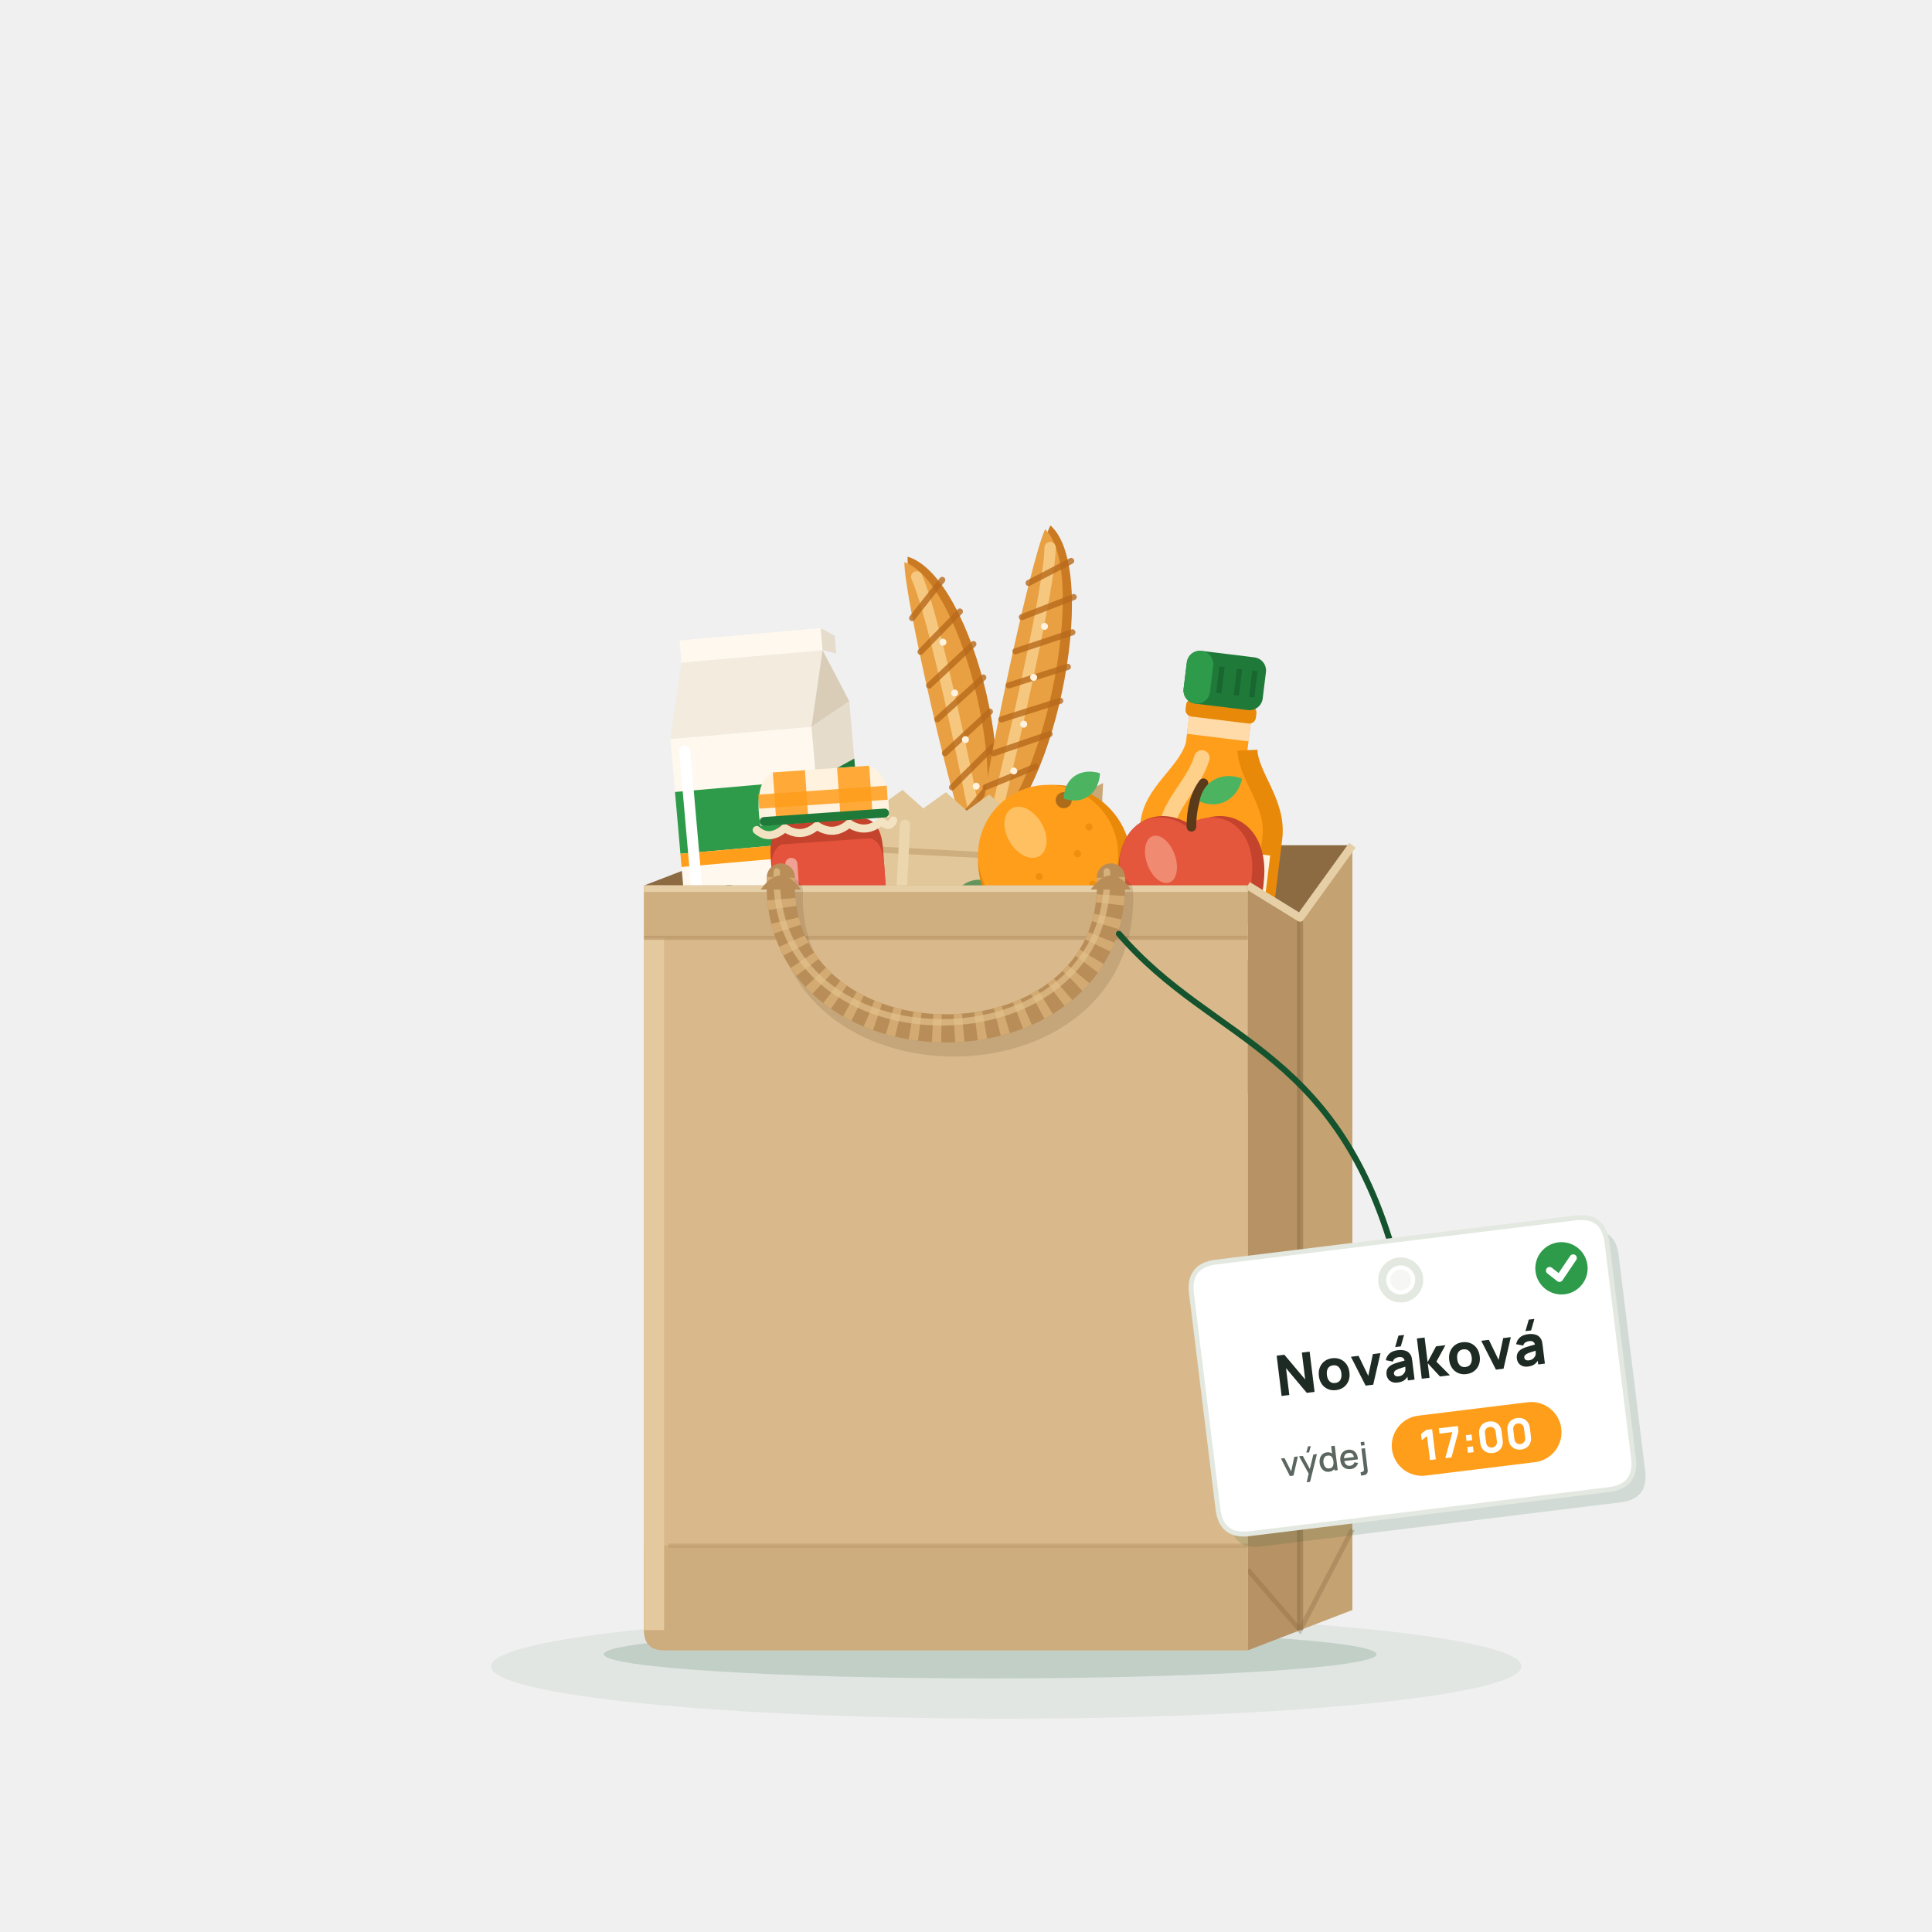
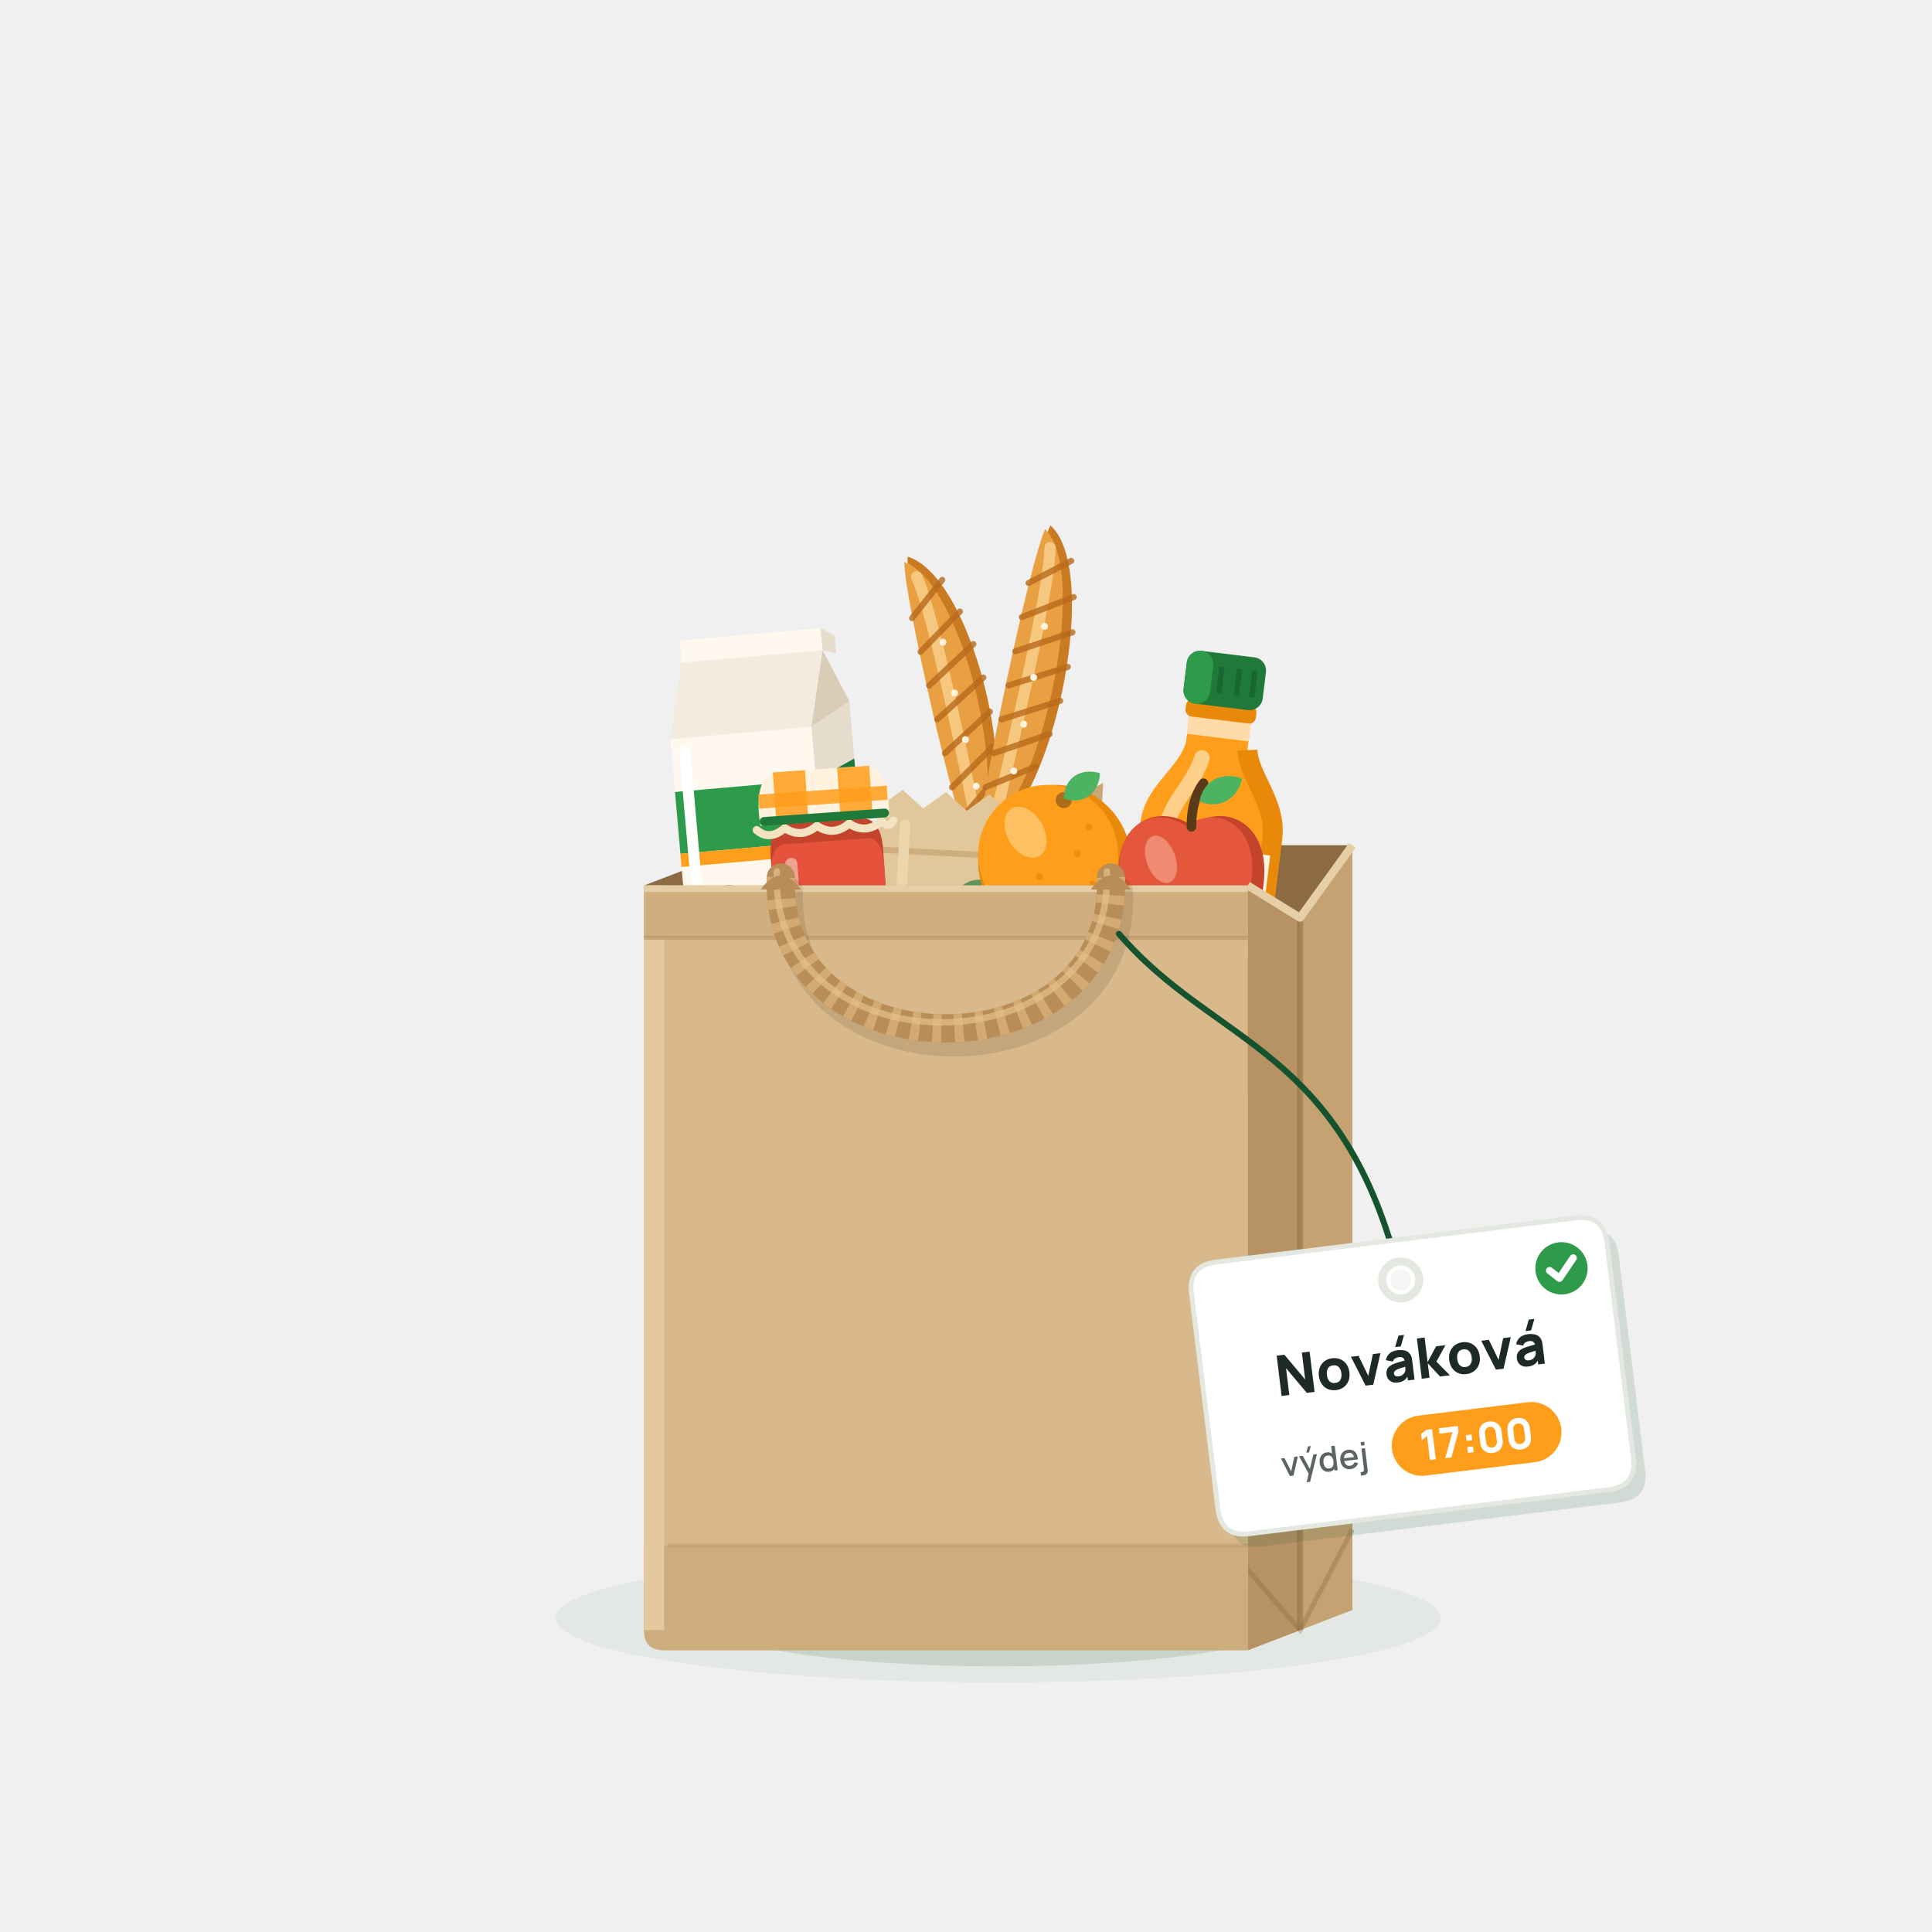
<svg xmlns="http://www.w3.org/2000/svg" viewBox="0 0 480 480" width="480" height="480">
-   <ellipse cx="250" cy="414" rx="128" ry="13" fill="#14532D" opacity="0.07" />
-   <ellipse cx="246" cy="411" rx="96" ry="6" fill="#14532D" opacity="0.16" />
+   <ellipse cx="248" cy="402" rx="110" ry="16" fill="#14532D" opacity="0.055" />
+   <ellipse cx="248" cy="402" rx="74" ry="12" fill="#14532D" opacity="0.14" />
  <path d="M160 220 L310 220 L323.0 228 L336 210 L186 210 Z" fill="#8C6B43" />
  <clipPath id="pb-fill">
    <path d="M0 0H480V212L338 208V420H158V218H0Z" />
  </clipPath>
  <g clip-path="url(#pb-fill)">
    <g transform="translate(300 204) scale(1.1) translate(-300 -204)">
      <g transform="translate(300 204) rotate(7) scale(1)">
        <path d="M-15 60V2C-15 -6 -8 -11 -7 -17V-24H7V-17C8 -11 15 -6 15 2V60Z" fill="#FF9E1B" />
        <path d="M15 60V2C15 -6 8 -11 7 -17" stroke="#E8890A" stroke-width="4.5" fill="none" />
        <path d="M-9 56V3C-9 -3 -4 -8 -3 -14" stroke="#FFD08A" stroke-width="3.5" fill="none" stroke-linecap="round" />
        <path d="M-7 -24V-19H7V-24Z" fill="#FFE2B8" opacity="0.9" />
        <rect x="-15" y="6" width="30" height="24" fill="#FFF3E0" />
        <circle cx="0" cy="18" r="6.5" fill="#FF9E1B" />
        <circle cx="-1.6" cy="16.4" r="2" fill="#FFC062" />
        <path transform="translate(1.5 11.8) rotate(40)" d="M0 0C3.4 -2.4 2.72 -6 0 -8C-2.72 -6 -3.4 -2.4 0 0Z" fill="#2E9B4A" />
        <rect x="-8" y="-27" width="16" height="4" rx="1.5" fill="#E8890A" />
        <rect x="-9" y="-38" width="18" height="12" rx="3" fill="#1F7A3A" />
        <rect x="-9" y="-38" width="6" height="12" rx="3" fill="#2E9B4A" />
        <path d="M-1 -35V-29M3 -35V-29M6.5 -35V-29" stroke="#186630" stroke-width="1.2" />
      </g>
    </g>
    <g transform="translate(186 204) scale(1.1) translate(-186 -204)">
      <g transform="translate(186 204) rotate(-5) scale(1)">
        <path d="M-16 -20H16V60H-16Z" fill="#FFF8EE" />
        <path d="M16 -20L25 -25V58L16 60Z" fill="#E6DCCB" />
        <path d="M-16 -20H16L20 -37H-12Z" fill="#F3EBDD" />
        <path d="M16 -20L25 -25L20 -37Z" fill="#D9CDB8" />
        <path d="M-12 -37H20V-42H-12Z" fill="#FFF8EE" />
        <path d="M20 -37V-42L23 -40V-36Z" fill="#E6DCCB" />
        <path d="M-16 -8H16V6H-16Z" fill="#2E9B4A" />
        <path d="M16 -8L25 -12V2L16 6Z" fill="#1F7A3A" />
        <path d="M-16 6H16V9H-16Z" fill="#FF9E1B" />
        <path d="M-10 18q4 -6 8 0t8 0" stroke="#2E9B4A" stroke-width="2" fill="none" stroke-linecap="round" />
        <path d="M-13 -17V54" stroke="#FFFFFF" stroke-width="2.5" stroke-linecap="round" />
      </g>
    </g>
    <g transform="translate(242 208) scale(1.08) translate(-242 -208)">
      <g transform="translate(242 208) rotate(3) scale(1)">
        <g transform="translate(-9 -30) rotate(-16) scale(1)">
          <path d="M0 35.0C14.1 27.0 14.1 -27.0 0 -35.0C-2.15 -27.0 -2.15 27.0 0 35.0Z" fill="#C97A22" />
          <path d="M0 35.0C14.1 27.0 14.1 -27.0 0 -35.0C-2.15 -27.0 -2.15 27.0 0 35.0Z" fill="#E8A043" transform="translate(-1 0) scale(0.88 0.97)" />
          <path d="M1.7 25.0C2.4 0 2.4 -23.0 1.0 -30.0" stroke="#F6C77E" stroke-width="2.6" fill="none" stroke-linecap="round" />
          <path d="M-2.16 -21L6.57 -28" stroke="#B86A1C" stroke-width="1.4" stroke-linecap="round" opacity="0.8" />
          <path d="M-2.02 -13L8.89 -20" stroke="#B86A1C" stroke-width="1.4" stroke-linecap="round" opacity="0.8" />
          <path d="M-1.83 -5L10.23 -12" stroke="#B86A1C" stroke-width="1.4" stroke-linecap="round" opacity="0.8" />
          <path d="M-1.74 3L10.73 -4" stroke="#B86A1C" stroke-width="1.4" stroke-linecap="round" opacity="0.8" />
          <path d="M-1.79 11L10.43 4" stroke="#B86A1C" stroke-width="1.4" stroke-linecap="round" opacity="0.8" />
          <path d="M-1.96 19L9.31 12" stroke="#B86A1C" stroke-width="1.4" stroke-linecap="round" opacity="0.8" />
          <path d="M-2.15 27L7.26 20" stroke="#B86A1C" stroke-width="1.4" stroke-linecap="round" opacity="0.8" />
          <circle cx="3.5" cy="-14" r="0.8" fill="#FFF3E0" />
          <circle cx="3.5" cy="-2" r="0.8" fill="#FFF3E0" />
          <circle cx="3.5" cy="9" r="0.8" fill="#FFF3E0" />
          <circle cx="3.5" cy="20" r="0.8" fill="#FFF3E0" />
        </g>
        <g transform="translate(8 -36) rotate(9) scale(1)">
          <path d="M0 37.0C14.1 29.0 14.1 -29.0 0 -37.0C-2.15 -29.0 -2.15 29.0 0 37.0Z" fill="#C97A22" />
          <path d="M0 37.0C14.1 29.0 14.1 -29.0 0 -37.0C-2.15 -29.0 -2.15 29.0 0 37.0Z" fill="#E8A043" transform="translate(-1 0) scale(0.88 0.97)" />
          <path d="M1.7 27.0C2.4 0 2.4 -25.0 1.0 -32.0" stroke="#F6C77E" stroke-width="2.6" fill="none" stroke-linecap="round" />
          <path d="M-2.16 -23L6.37 -30" stroke="#B86A1C" stroke-width="1.4" stroke-linecap="round" opacity="0.8" />
          <path d="M-2.04 -15L8.67 -22" stroke="#B86A1C" stroke-width="1.4" stroke-linecap="round" opacity="0.8" />
          <path d="M-1.86 -7L10.06 -14" stroke="#B86A1C" stroke-width="1.4" stroke-linecap="round" opacity="0.8" />
          <path d="M-1.75 1L10.69 -6" stroke="#B86A1C" stroke-width="1.4" stroke-linecap="round" opacity="0.8" />
          <path d="M-1.76 9L10.6 2" stroke="#B86A1C" stroke-width="1.4" stroke-linecap="round" opacity="0.8" />
          <path d="M-1.9 17L9.79 10" stroke="#B86A1C" stroke-width="1.4" stroke-linecap="round" opacity="0.8" />
          <path d="M-2.09 25L8.19 18" stroke="#B86A1C" stroke-width="1.4" stroke-linecap="round" opacity="0.8" />
          <path d="M-2.14 33L5.61 26" stroke="#B86A1C" stroke-width="1.4" stroke-linecap="round" opacity="0.8" />
          <circle cx="3.5" cy="-14" r="0.8" fill="#FFF3E0" />
          <circle cx="3.5" cy="-2" r="0.8" fill="#FFF3E0" />
          <circle cx="3.5" cy="9" r="0.8" fill="#FFF3E0" />
          <circle cx="3.5" cy="20" r="0.8" fill="#FFF3E0" />
        </g>
        <path d="M-22 -6L-17 -10L-12 -6L-7 -10L-2 -6L3 -10L8 -6L13 -10L18 -6L22 -10V60H-22Z" fill="#E2C79A" />
        <path d="M22 -10L29 -14V58L22 60Z" fill="#C9A776" />
        <path d="M-22 4H22" stroke="#CDAE7E" stroke-width="1.4" />
        <path d="M-16 -2V50" stroke="#EBD6AE" stroke-width="2.4" stroke-linecap="round" />
        <circle cx="2" cy="16" r="5.5" fill="none" stroke="#1F7A3A" stroke-width="1.6" opacity="0.65" />
        <path d="M2 16L0 13M2 16L4.5 18" stroke="#1F7A3A" stroke-width="1.3" stroke-linecap="round" opacity="0.65" />
      </g>
    </g>
    <g transform="translate(206 220) rotate(-4) scale(1)">
      <path d="M-14 40V-8Q-14 -15 -10 -16H10Q14 -15 14 -8V40Z" fill="#C4432C" />
      <path d="M-14 40V-4Q-14 -10 -11 -11H11Q14 -10 14 -4V40Z" fill="#E5533D" />
      <path d="M-9 34V-6" stroke="#FFFFFF" stroke-width="3" stroke-linecap="round" opacity="0.45" />
      <rect x="-10" y="2" width="20" height="16" rx="2" fill="#FFF3E0" />
      <circle cx="0" cy="10" r="3.5" fill="#E5533D" />
      <path d="M-16 -16Q-17 -27 -12 -29H12Q17 -27 16 -16Z" fill="#FFF3E0" />
      <path d="M-12 -29H-4V-16H-12ZM4 -29H12V-16H4Z" fill="#FF9E1B" opacity="0.85" />
      <path d="M-16 -22H16" stroke="#FF9E1B" stroke-width="3.5" opacity="0.85" />
      <path d="M-17 -15Q-14 -12 -10 -15Q-6 -12 -2 -15Q2 -12 6 -15Q10 -12 14 -15Q16 -13 17 -15" stroke="#F3E3C3" stroke-width="2" fill="none" stroke-linecap="round" />
      <path d="M-15 -17H15" stroke="#1F7A3A" stroke-width="2.2" stroke-linecap="round" />
    </g>
    <g transform="translate(262 214) rotate(0) scale(1)">
      <circle r="19" fill="#E8890A" />
      <circle cx="-1.6" cy="-1.6" r="17.4" fill="#FF9E1B" />
      <ellipse cx="-7.22" cy="-7.22" rx="4.56" ry="6.84" fill="#FFC062" transform="rotate(-30 -7.22 -7.22)" />
      <circle cx="5.7" cy="-1.9" r="0.9" fill="#E8890A" opacity="0.7" />
      <circle cx="9.5" cy="5.7" r="0.9" fill="#E8890A" opacity="0.7" />
      <circle cx="1.9" cy="8.55" r="0.9" fill="#E8890A" opacity="0.7" />
      <circle cx="-3.8" cy="3.8" r="0.9" fill="#E8890A" opacity="0.7" />
      <circle cx="8.55" cy="-8.55" r="0.9" fill="#E8890A" opacity="0.7" />
      <circle cx="2.28" cy="-15.2" r="2" fill="#5B3A1A" opacity="0.5" />
      <path transform="translate(2.28 -15.58) rotate(55)" d="M0 0C4.5 -3.3 3.6 -8.25 0 -11C-3.6 -8.25 -4.5 -3.3 0 0Z" fill="#4CB461" />
    </g>
    <g transform="translate(296 218) rotate(0) scale(1)">
      <path d="M0 -12.96C9 -18.9 19.44 -12.96 18 0.9C17.1 13.5 7.56 18.36 0 16.2C-7.56 18.36 -17.1 13.5 -18 0.9C-19.44 -12.96 -9 -18.9 0 -12.96Z" fill="#C4432C" />
      <path d="M0 -11.81C8.2 -17.22 17.71 -11.81 16.4 0.82C15.58 12.3 6.89 16.73 0 14.76C-6.89 16.73 -15.58 12.3 -16.4 0.82C-17.71 -11.81 -8.2 -17.22 0 -11.81Z" fill="#E4573D" transform="translate(-1.4 -1)" />
      <ellipse cx="-7.56" cy="-4.5" rx="3.6" ry="6.12" fill="#F08A70" transform="rotate(-20 -7.56 -4.5)" />
      <path d="M0 -12.6C0 -17.1 1 -20.7 3 -23.4" stroke="#5B3A1A" stroke-width="2.4" fill="none" stroke-linecap="round" />
      <path transform="translate(2 -18.9) rotate(62)" d="M0 0C4.5 -3.6 3.6 -9 0 -12C-3.6 -9 -4.5 -3.6 0 0Z" fill="#4CB461" />
    </g>
  </g>
  <path d="M310 220 L323.0 228 L336 210 L336 400 L310 410 Z" fill="#C5A272" />
  <path d="M310 220 L323.0 228 L323.0 405.0 L310 410 Z" fill="#B69264" />
  <path d="M323.0 228 L323.0 405.0" stroke="#8C6B43" stroke-width="1.5" opacity="0.5" />
  <path d="M310 390 L323.0 405.0 L336 380" stroke="#8C6B43" stroke-width="1.2" fill="none" opacity="0.35" />
  <path d="M310 220 L323.0 228 L336 210" stroke="#E6CFA6" stroke-width="2" fill="none" stroke-linejoin="round" />
  <path d="M160 220 H310 V410 H165 Q160 410 160 405 Z" fill="#D9B98B" />
  <path d="M160 384 H310 V410 H165 Q160 410 160 405 Z" fill="#CDAC7E" />
  <rect x="160" y="220" width="5" height="185" fill="#E4C89E" />
  <rect x="160" y="220" width="150" height="13" fill="#CFAE7F" />
  <path d="M160 233 H310" stroke="#B69264" stroke-width="1" opacity="0.6" />
  <path d="M160 220.8 H310" stroke="#E6CFA6" stroke-width="1.6" />
  <path d="M166 384 H310" stroke="#B69264" stroke-width="1" opacity="0.45" />
  <path d="M194 218 C192 268 278 268 276 218" fill="none" stroke="#5A4126" stroke-width="7" stroke-linecap="round" opacity="0.16" transform="translate(2 3.5)" />
  <path d="M194 218 C192 268 278 268 276 218" fill="none" stroke="#B88D57" stroke-width="7" stroke-linecap="round" />
  <path d="M194 218 C192 268 278 268 276 218" fill="none" stroke="#D2AA72" stroke-width="7" stroke-dasharray="2.2 3.2" stroke-linecap="butt" />
  <path d="M194 218 C192 268 278 268 276 218" fill="none" stroke="#E3C08C" stroke-width="1.6" stroke-linecap="round" opacity="0.7" transform="translate(-1 -1.5)" />
  <path d="M189 221 Q194 214 199 221" fill="#B88D57" />
  <path d="M271 221 Q276 214 281 221" fill="#B88D57" />
  <path d="M278 232 C302 260 334 260 348 318" stroke="#14532D" stroke-width="1.5" fill="none" stroke-linecap="round" />
  <g transform="translate(348 318) rotate(-7) translate(0 -10)">
    <path d="M-52 7 Q-52 0 -45 0 H45 Q52 0 52 7 V61 Q52 68 45 68 H-45 Q-52 68 -52 61 Z" fill="#14532D" opacity="0.14" transform="translate(2.5 3.5)" />
    <path d="M-52 7 Q-52 0 -45 0 H45 Q52 0 52 7 V61 Q52 68 45 68 H-45 Q-52 68 -52 61 Z" fill="#FFFFFF" />
    <path d="M-52 7 Q-52 0 -45 0 H45 Q52 0 52 7 V61 Q52 68 45 68 H-45 Q-52 68 -52 61 Z" fill="none" stroke="#E3E8E0" stroke-width="1.2" />
    <circle cx="0" cy="10" r="4.6" fill="none" stroke="#E3E8E0" stroke-width="2" />
    <circle cx="0" cy="10" r="2.6" fill="#F6F7F4" />
    <circle cx="40" cy="12" r="6.5" fill="#2E9B4A" />
    <path d="M37 12.2 l2.2 2.2 l4 -4.6" stroke="#FFFFFF" stroke-width="1.8" fill="none" stroke-linecap="round" stroke-linejoin="round" />
    <path d="M-32.88 35.0V24.92H-30.95L-26.57 31.64V24.92H-24.63V35.0H-26.57L-30.95 28.28V35.0Z M-19.27 35.21Q-20.41 35.21 -21.27 34.7Q-22.13 34.19 -22.61 33.29Q-23.09 32.39 -23.09 31.22Q-23.09 30.04 -22.6 29.14Q-22.11 28.24 -21.25 27.73Q-20.39 27.23 -19.27 27.23Q-18.13 27.23 -17.27 27.74Q-16.4 28.25 -15.92 29.15Q-15.44 30.05 -15.44 31.22Q-15.44 32.4 -15.92 33.3Q-16.41 34.2 -17.27 34.7Q-18.14 35.21 -19.27 35.21ZM-19.27 33.43Q-18.35 33.43 -17.9 32.81Q-17.45 32.19 -17.45 31.22Q-17.45 30.21 -17.91 29.61Q-18.37 29.01 -19.27 29.01Q-19.89 29.01 -20.29 29.29Q-20.69 29.57 -20.88 30.06Q-21.08 30.56 -21.08 31.22Q-21.08 32.23 -20.62 32.83Q-20.16 33.43 -19.27 33.43Z M-11.85 35.0 -14.6 27.44H-12.69L-10.9 32.68L-9.11 27.44H-7.2L-9.95 35.0Z M-1.99 26.39H-3.4L-2.24 23.66H-0.83ZM-3.84 35.21Q-4.66 35.21 -5.22 34.9Q-5.78 34.59 -6.07 34.07Q-6.36 33.54 -6.36 32.91Q-6.36 32.39 -6.2 31.96Q-6.04 31.52 -5.68 31.19Q-5.32 30.86 -4.71 30.63Q-4.29 30.48 -3.71 30.36Q-3.13 30.24 -2.39 30.13Q-1.66 30.02 -0.78 29.89L-1.46 30.27Q-1.46 29.6 -1.79 29.28Q-2.11 28.97 -2.86 28.97Q-3.28 28.97 -3.74 29.17Q-4.19 29.37 -4.38 29.89L-6.1 29.34Q-5.81 28.41 -5.02 27.82Q-4.23 27.23 -2.86 27.23Q-1.86 27.23 -1.09 27.54Q-0.31 27.85 0.09 28.6Q0.31 29.02 0.36 29.44Q0.4 29.86 0.4 30.38V35.0H-1.27V33.45L-1.03 33.77Q-1.58 34.53 -2.22 34.87Q-2.86 35.21 -3.84 35.21ZM-3.44 33.71Q-2.91 33.71 -2.55 33.53Q-2.19 33.34 -1.98 33.1Q-1.76 32.87 -1.69 32.7Q-1.54 32.4 -1.52 31.99Q-1.49 31.58 -1.49 31.3L-0.93 31.44Q-1.78 31.58 -2.3 31.68Q-2.83 31.77 -3.15 31.85Q-3.47 31.93 -3.72 32.02Q-4 32.13 -4.17 32.26Q-4.34 32.39 -4.42 32.54Q-4.5 32.7 -4.5 32.89Q-4.5 33.15 -4.37 33.33Q-4.24 33.52 -4 33.61Q-3.77 33.71 -3.44 33.71Z M2.2 35.0 2.22 24.92H4.15V31.08L6.71 27.44H9.06L6.33 31.22L9.25 35.0H6.77L4.15 31.36V35.0Z M13.35 35.21Q12.21 35.21 11.35 34.7Q10.49 34.19 10.01 33.29Q9.53 32.39 9.53 31.22Q9.53 30.04 10.02 29.14Q10.51 28.24 11.37 27.73Q12.23 27.23 13.35 27.23Q14.49 27.23 15.35 27.74Q16.22 28.25 16.7 29.15Q17.18 30.05 17.18 31.22Q17.18 32.4 16.7 33.3Q16.21 34.2 15.35 34.7Q14.48 35.21 13.35 35.21ZM13.35 33.43Q14.27 33.43 14.72 32.81Q15.17 32.19 15.17 31.22Q15.17 30.21 14.71 29.61Q14.25 29.01 13.35 29.01Q12.73 29.01 12.33 29.29Q11.93 29.57 11.74 30.06Q11.54 30.56 11.54 31.22Q11.54 32.23 12 32.83Q12.46 33.43 13.35 33.43Z M20.77 35.0 18.02 27.44H19.93L21.72 32.68L23.51 27.44H25.42L22.67 35.0Z M30.63 26.39H29.22L30.38 23.66H31.79ZM28.78 35.21Q27.96 35.21 27.4 34.9Q26.84 34.59 26.55 34.07Q26.26 33.54 26.26 32.91Q26.26 32.39 26.42 31.96Q26.58 31.52 26.94 31.19Q27.3 30.86 27.91 30.63Q28.33 30.48 28.91 30.36Q29.49 30.24 30.23 30.13Q30.96 30.02 31.84 29.89L31.16 30.27Q31.16 29.6 30.83 29.28Q30.51 28.97 29.76 28.97Q29.34 28.97 28.88 29.17Q28.43 29.37 28.24 29.89L26.52 29.34Q26.81 28.41 27.6 27.82Q28.39 27.23 29.76 27.23Q30.76 27.23 31.53 27.54Q32.31 27.85 32.71 28.6Q32.93 29.02 32.98 29.44Q33.02 29.86 33.02 30.38V35.0H31.35V33.45L31.59 33.77Q31.04 34.53 30.4 34.87Q29.76 35.21 28.78 35.21ZM29.18 33.71Q29.71 33.71 30.07 33.53Q30.43 33.34 30.64 33.1Q30.86 32.87 30.93 32.7Q31.08 32.4 31.1 31.99Q31.13 31.58 31.13 31.3L31.69 31.44Q30.84 31.58 30.32 31.68Q29.79 31.77 29.47 31.85Q29.15 31.93 28.9 32.02Q28.62 32.13 28.45 32.26Q28.28 32.39 28.2 32.54Q28.12 32.7 28.12 32.89Q28.12 33.15 28.25 33.33Q28.38 33.52 28.62 33.61Q28.85 33.71 29.18 33.71Z" fill="#1E2B24" />
    <path d="M-33.26 55.0 -34.93 50.41H-34.04L-32.81 53.89L-31.6 50.41H-30.7L-32.36 55.0Z M-27.81 49.73H-28.51L-27.9 48.24H-27.21ZM-29.31 57.04 -28.43 54.62 -28.41 55.33 -30.41 50.41H-29.48L-27.99 54.21H-28.26L-26.83 50.41H-25.93L-28.46 57.04Z M-23.45 55.13Q-24.09 55.13 -24.55 54.81Q-25.02 54.49 -25.27 53.94Q-25.53 53.39 -25.53 52.7Q-25.53 52.01 -25.27 51.46Q-25.02 50.92 -24.55 50.6Q-24.08 50.28 -23.43 50.28Q-22.78 50.28 -22.34 50.6Q-21.89 50.92 -21.66 51.46Q-21.44 52.01 -21.44 52.7Q-21.44 53.39 -21.67 53.94Q-21.89 54.49 -22.34 54.81Q-22.79 55.13 -23.45 55.13ZM-23.32 54.32Q-22.89 54.32 -22.61 54.12Q-22.33 53.91 -22.21 53.54Q-22.08 53.18 -22.08 52.7Q-22.08 52.22 -22.21 51.86Q-22.34 51.5 -22.61 51.29Q-22.88 51.09 -23.3 51.09Q-23.74 51.09 -24.02 51.3Q-24.31 51.52 -24.44 51.89Q-24.58 52.25 -24.58 52.7Q-24.58 53.16 -24.44 53.52Q-24.31 53.89 -24.03 54.11Q-23.75 54.32 -23.32 54.32ZM-22.08 55.0V51.7H-22.18V48.88H-21.29V55.0Z M-18.06 55.13Q-18.75 55.13 -19.26 54.83Q-19.78 54.53 -20.07 53.99Q-20.35 53.45 -20.35 52.74Q-20.35 51.99 -20.07 51.44Q-19.79 50.89 -19.28 50.58Q-18.78 50.28 -18.11 50.28Q-17.4 50.28 -16.91 50.61Q-16.42 50.93 -16.17 51.53Q-15.93 52.13 -15.98 52.95H-16.87V52.63Q-16.88 51.83 -17.17 51.45Q-17.47 51.07 -18.07 51.07Q-18.74 51.07 -19.07 51.49Q-19.41 51.91 -19.41 52.7Q-19.41 53.46 -19.07 53.87Q-18.74 54.29 -18.11 54.29Q-17.69 54.29 -17.39 54.1Q-17.08 53.91 -16.91 53.56L-16.04 53.84Q-16.31 54.45 -16.85 54.79Q-17.39 55.13 -18.06 55.13ZM-19.7 52.95V52.26H-16.42V52.95Z M-15.71 57.04V56.2H-15.48Q-15.12 56.2 -14.96 56.03Q-14.79 55.86 -14.79 55.51V50.41H-13.9V55.87Q-13.9 56.43 -14.21 56.73Q-14.52 57.04 -15.09 57.04ZM-14.79 49.66V48.79H-13.9V49.66Z" fill="#5B6660" />
    <rect x="-7.28" y="44" width="42.38" height="15" rx="7.5" fill="#FF9E1B" />
    <path d="M1.77 55.3V49.29L0.35 50.17V48.59L1.77 47.74H3.23V55.3Z M5.6 55.3 8.14 49.08H4.91V47.74H9.67V49.08L7.14 55.3Z M11.35 54.67V53.24H12.78V54.67ZM11.36 51.69V50.26H12.79V51.69Z M17.48 55.46Q16.64 55.46 16.02 55.11Q15.38 54.75 15.03 54.12Q14.68 53.49 14.68 52.65V50.39Q14.68 49.55 15.03 48.92Q15.38 48.29 16.02 47.93Q16.64 47.58 17.48 47.58Q18.32 47.58 18.95 47.93Q19.59 48.29 19.94 48.92Q20.29 49.55 20.29 50.39V52.65Q20.29 53.49 19.94 54.12Q19.59 54.75 18.95 55.11Q18.32 55.46 17.48 55.46ZM17.48 54.1Q17.86 54.1 18.17 53.92Q18.47 53.75 18.65 53.44Q18.83 53.14 18.83 52.76V50.27Q18.83 49.89 18.65 49.59Q18.47 49.28 18.17 49.1Q17.86 48.93 17.48 48.93Q17.11 48.93 16.8 49.1Q16.5 49.28 16.32 49.59Q16.14 49.89 16.14 50.27V52.76Q16.14 53.14 16.32 53.44Q16.5 53.75 16.8 53.92Q17.11 54.1 17.48 54.1Z M24.56 55.46Q23.72 55.46 23.09 55.11Q22.46 54.75 22.11 54.12Q21.76 53.49 21.76 52.65V50.39Q21.76 49.55 22.11 48.92Q22.46 48.29 23.09 47.93Q23.72 47.58 24.56 47.58Q25.4 47.58 26.03 47.93Q26.66 48.29 27.01 48.92Q27.37 49.55 27.37 50.39V52.65Q27.37 53.49 27.01 54.12Q26.66 54.75 26.03 55.11Q25.4 55.46 24.56 55.46ZM24.56 54.1Q24.94 54.1 25.24 53.92Q25.55 53.75 25.73 53.44Q25.91 53.14 25.91 52.76V50.27Q25.91 49.89 25.73 49.59Q25.55 49.28 25.24 49.1Q24.94 48.93 24.56 48.93Q24.18 48.93 23.88 49.1Q23.57 49.28 23.4 49.59Q23.22 49.89 23.22 50.27V52.76Q23.22 53.14 23.4 53.44Q23.57 53.75 23.88 53.92Q24.18 54.1 24.56 54.1Z" fill="#FFFFFF" />
  </g>
</svg>
